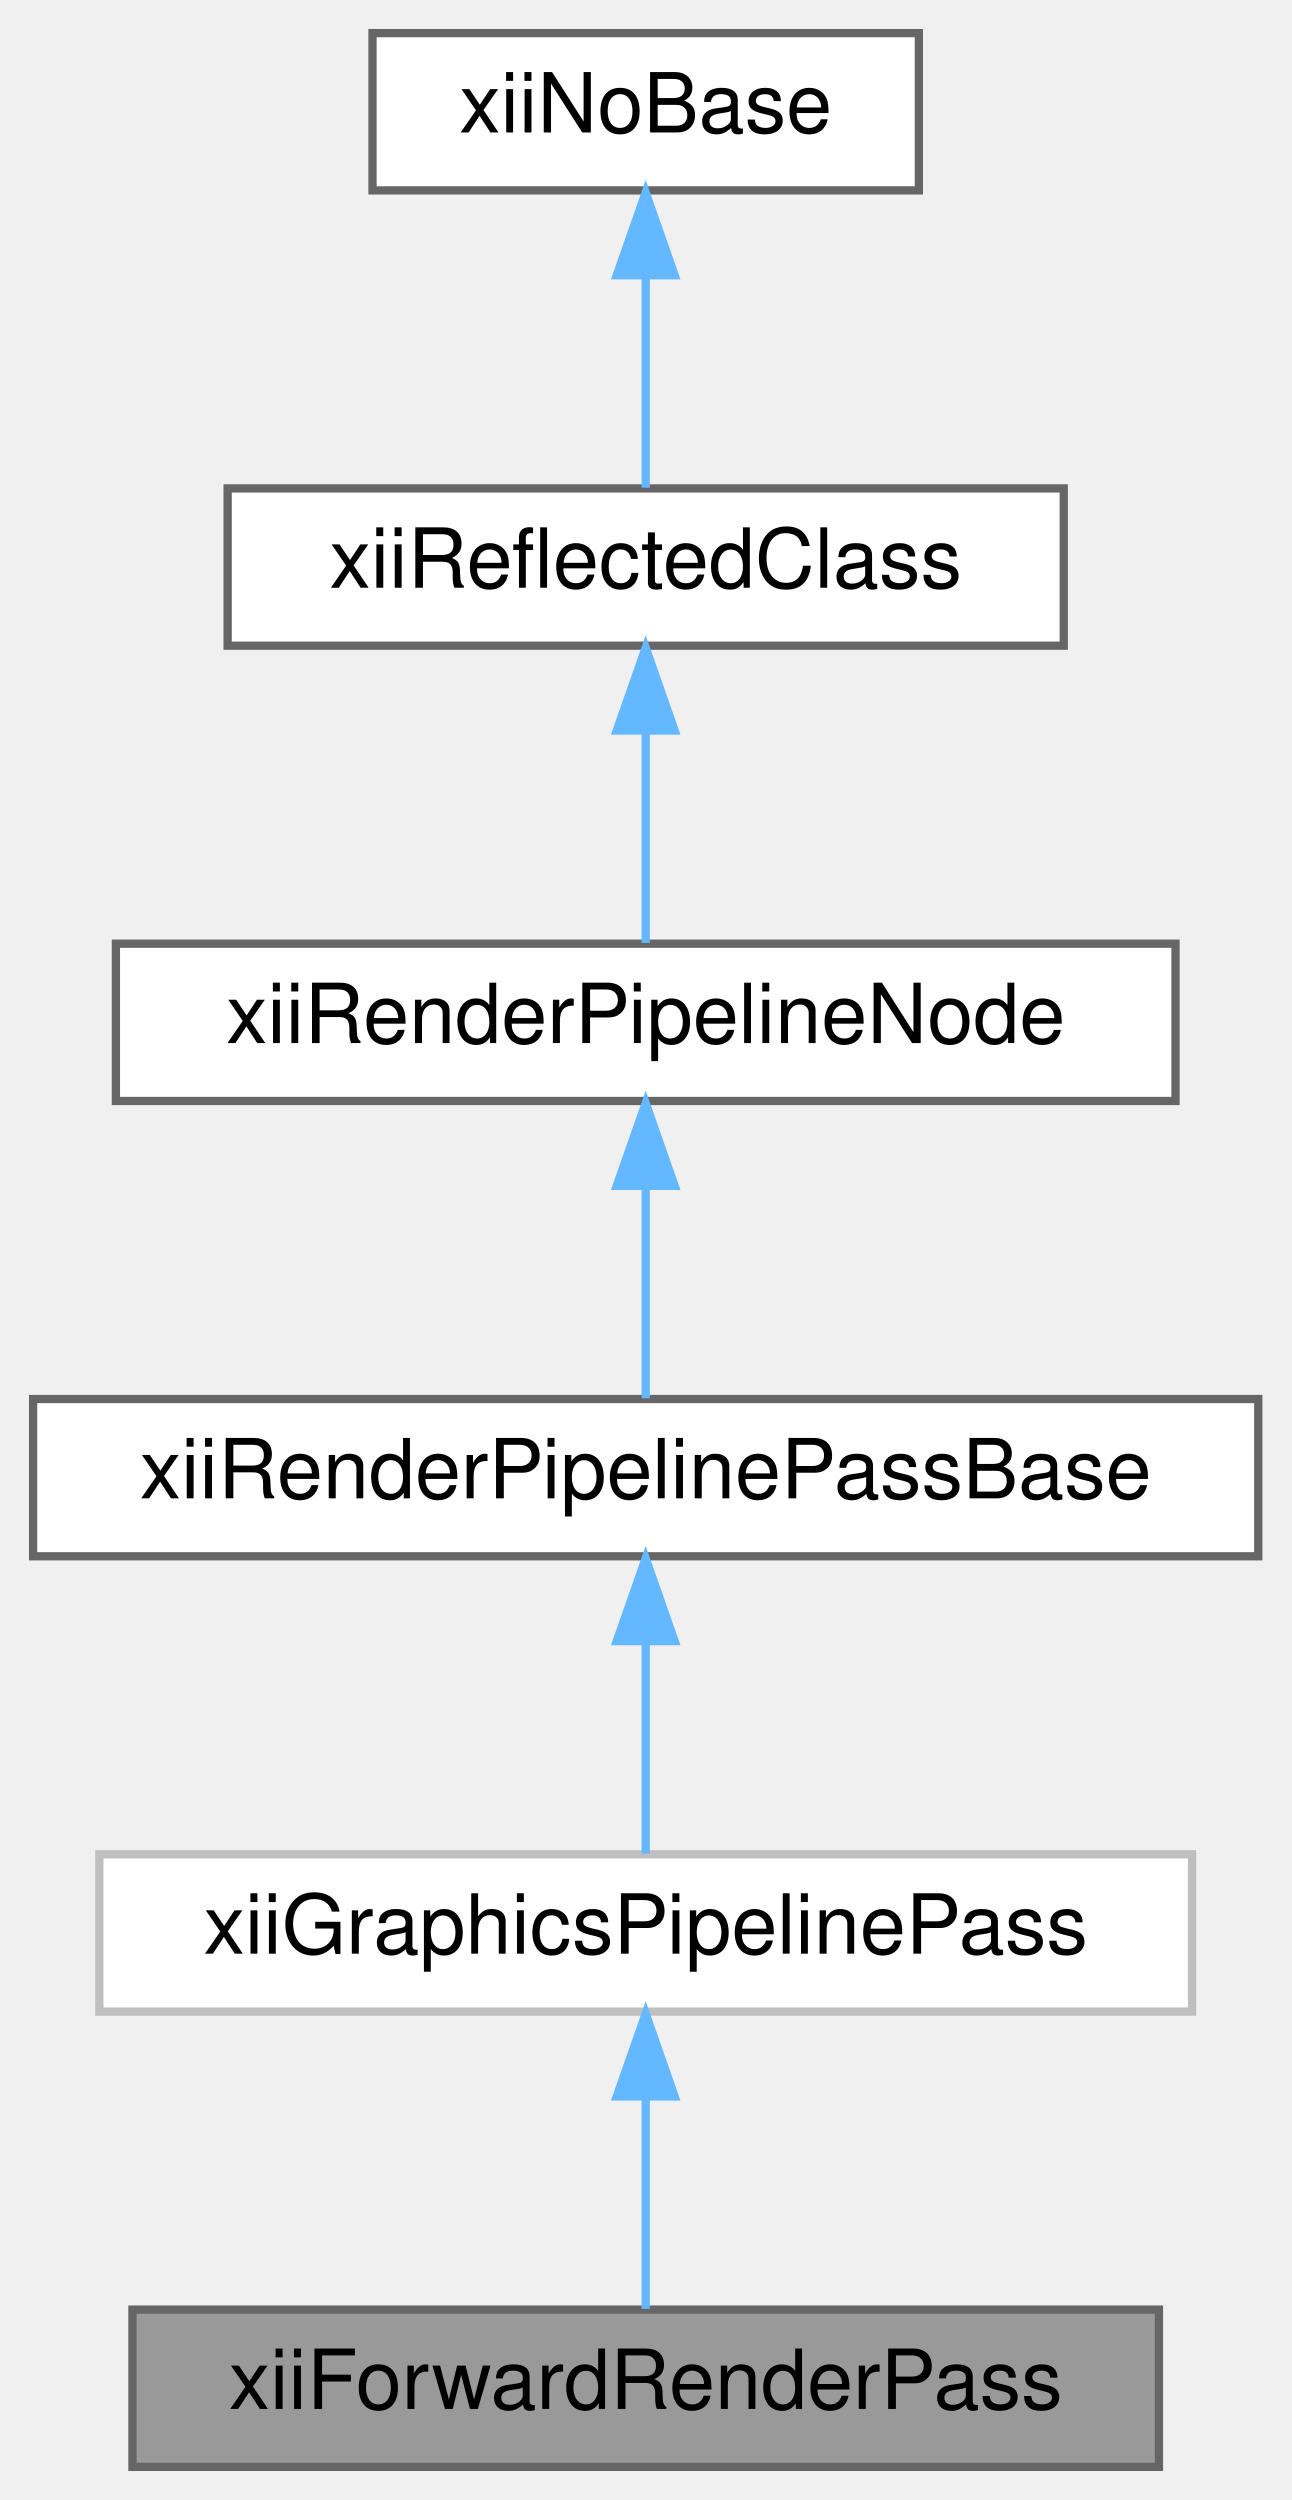
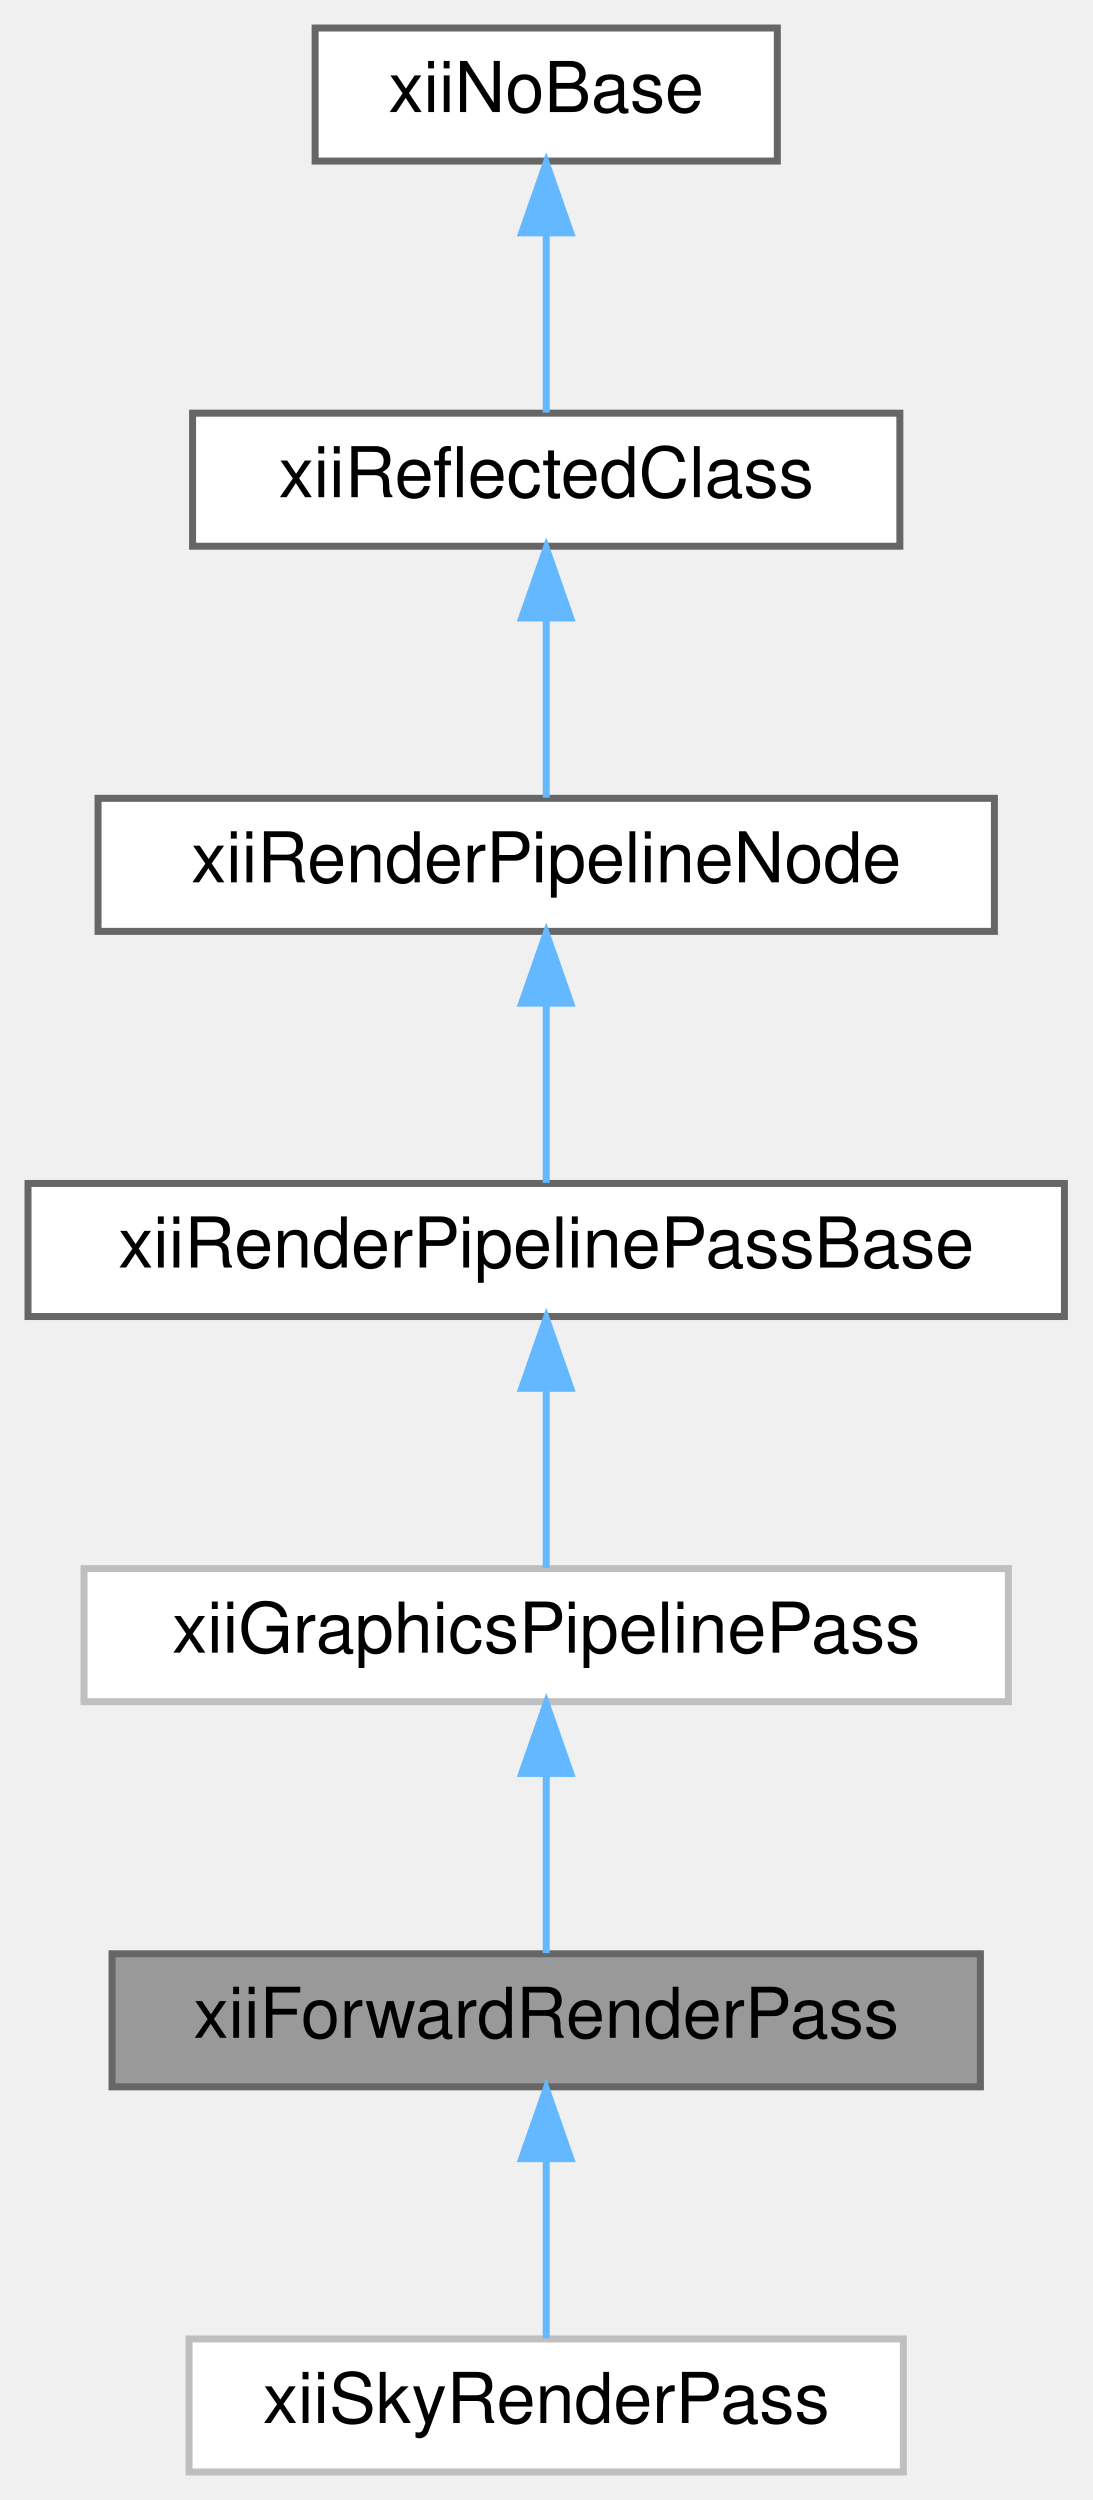
- <svg xmlns="http://www.w3.org/2000/svg" xmlns:xlink="http://www.w3.org/1999/xlink" width="156pt" height="302pt" viewBox="0.00 0.00 156.00 302.00">
-   <g id="graph0" class="graph" transform="scale(1 1) rotate(0) translate(4 298)">
+ <svg xmlns="http://www.w3.org/2000/svg" xmlns:xlink="http://www.w3.org/1999/xlink" width="156pt" height="357pt" viewBox="0.00 0.00 156.00 357.00">
+   <g id="graph0" class="graph" transform="scale(1 1) rotate(0) translate(4 353)">
    <g id="Node000001" class="node">
      <g id="a_Node000001">
        <a xlink:title=" ">
-           <polygon fill="#999999" stroke="#666666" points="136,-19 12,-19 12,0 136,0 136,-19" />
-           <text text-anchor="middle" x="74" y="-7" font-family="Helvetica,sans-Serif" font-size="10.00">xiiForwardRenderPass</text>
+           <polygon fill="#999999" stroke="#666666" points="136,-74 12,-74 12,-55 136,-55 136,-74" />
+           <text text-anchor="middle" x="74" y="-62" font-family="Helvetica,sans-Serif" font-size="10.00">xiiForwardRenderPass</text>
+         </a>
+       </g>
+     </g>
+     <g id="Node000007" class="node">
+       <g id="a_Node000007">
+         <a xlink:href="../../d8/dc0/classxii_sky_render_pass.html" target="_top" xlink:title=" ">
+           <polygon fill="white" stroke="#bfbfbf" points="125,-19 23,-19 23,0 125,0 125,-19" />
+           <text text-anchor="middle" x="74" y="-7" font-family="Helvetica,sans-Serif" font-size="10.00">xiiSkyRenderPass</text>
+         </a>
+       </g>
+     </g>
+     <g id="edge6_Node000001_Node000007" class="edge">
+       <g id="a_edge6_Node000001_Node000007">
+         <a xlink:title=" ">
+           <path fill="none" stroke="#63b8ff" d="M74,-44.66C74,-35.93 74,-25.99 74,-19.09" />
+           <polygon fill="#63b8ff" stroke="#63b8ff" points="70.5,-44.75 74,-54.75 77.5,-44.75 70.5,-44.75" />
        </a>
      </g>
    </g>
    <g id="Node000002" class="node">
      <g id="a_Node000002">
        <a xlink:href="../../de/d84/classxii_graphics_pipeline_pass.html" target="_top" xlink:title=" ">
-           <polygon fill="white" stroke="#bfbfbf" points="140,-74 8,-74 8,-55 140,-55 140,-74" />
-           <text text-anchor="middle" x="74" y="-62" font-family="Helvetica,sans-Serif" font-size="10.00">xiiGraphicsPipelinePass</text>
+           <polygon fill="white" stroke="#bfbfbf" points="140,-129 8,-129 8,-110 140,-110 140,-129" />
+           <text text-anchor="middle" x="74" y="-117" font-family="Helvetica,sans-Serif" font-size="10.00">xiiGraphicsPipelinePass</text>
        </a>
      </g>
    </g>
    <g id="edge1_Node000001_Node000002" class="edge">
      <g id="a_edge1_Node000001_Node000002">
        <a xlink:title=" ">
-           <path fill="none" stroke="#63b8ff" d="M74,-44.66C74,-35.93 74,-25.99 74,-19.09" />
-           <polygon fill="#63b8ff" stroke="#63b8ff" points="70.5,-44.75 74,-54.75 77.5,-44.75 70.5,-44.75" />
+           <path fill="none" stroke="#63b8ff" d="M74,-99.66C74,-90.93 74,-80.99 74,-74.09" />
+           <polygon fill="#63b8ff" stroke="#63b8ff" points="70.5,-99.75 74,-109.75 77.5,-99.75 70.5,-99.75" />
        </a>
      </g>
    </g>
    <g id="Node000003" class="node">
      <g id="a_Node000003">
        <a xlink:href="../../dd/d7b/classxii_render_pipeline_pass_base.html" target="_top" xlink:title="Base class for render pipeline passes within a data-driven render graph system.">
-           <polygon fill="white" stroke="#666666" points="148,-129 0,-129 0,-110 148,-110 148,-129" />
-           <text text-anchor="middle" x="74" y="-117" font-family="Helvetica,sans-Serif" font-size="10.00">xiiRenderPipelinePassBase</text>
+           <polygon fill="white" stroke="#666666" points="148,-184 0,-184 0,-165 148,-165 148,-184" />
+           <text text-anchor="middle" x="74" y="-172" font-family="Helvetica,sans-Serif" font-size="10.00">xiiRenderPipelinePassBase</text>
        </a>
      </g>
    </g>
    <g id="edge2_Node000002_Node000003" class="edge">
      <g id="a_edge2_Node000002_Node000003">
        <a xlink:title=" ">
-           <path fill="none" stroke="#63b8ff" d="M74,-99.66C74,-90.93 74,-80.99 74,-74.09" />
-           <polygon fill="#63b8ff" stroke="#63b8ff" points="70.5,-99.75 74,-109.75 77.5,-99.75 70.5,-99.75" />
+           <path fill="none" stroke="#63b8ff" d="M74,-154.66C74,-145.93 74,-135.99 74,-129.09" />
+           <polygon fill="#63b8ff" stroke="#63b8ff" points="70.5,-154.75 74,-164.75 77.5,-154.75 70.5,-154.75" />
        </a>
      </g>
    </g>
    <g id="Node000004" class="node">
      <g id="a_Node000004">
        <a xlink:href="../../d9/d98/classxii_render_pipeline_node.html" target="_top" xlink:title="Base class for all nodes in the render pipeline graph.">
-           <polygon fill="white" stroke="#666666" points="138,-184 10,-184 10,-165 138,-165 138,-184" />
-           <text text-anchor="middle" x="74" y="-172" font-family="Helvetica,sans-Serif" font-size="10.00">xiiRenderPipelineNode</text>
+           <polygon fill="white" stroke="#666666" points="138,-239 10,-239 10,-220 138,-220 138,-239" />
+           <text text-anchor="middle" x="74" y="-227" font-family="Helvetica,sans-Serif" font-size="10.00">xiiRenderPipelineNode</text>
        </a>
      </g>
    </g>
    <g id="edge3_Node000003_Node000004" class="edge">
      <g id="a_edge3_Node000003_Node000004">
        <a xlink:title=" ">
-           <path fill="none" stroke="#63b8ff" d="M74,-154.66C74,-145.93 74,-135.99 74,-129.09" />
-           <polygon fill="#63b8ff" stroke="#63b8ff" points="70.5,-154.75 74,-164.75 77.5,-154.75 70.5,-154.75" />
+           <path fill="none" stroke="#63b8ff" d="M74,-209.66C74,-200.93 74,-190.99 74,-184.09" />
+           <polygon fill="#63b8ff" stroke="#63b8ff" points="70.5,-209.75 74,-219.75 77.5,-209.75 70.5,-209.75" />
        </a>
      </g>
    </g>
    <g id="Node000005" class="node">
      <g id="a_Node000005">
        <a xlink:href="../../dc/d71/classxii_reflected_class.html" target="_top" xlink:title="All classes that should be dynamically reflectable, need to be derived from this base class.">
-           <polygon fill="white" stroke="#666666" points="124.5,-239 23.5,-239 23.5,-220 124.5,-220 124.5,-239" />
-           <text text-anchor="middle" x="74" y="-227" font-family="Helvetica,sans-Serif" font-size="10.00">xiiReflectedClass</text>
+           <polygon fill="white" stroke="#666666" points="124.5,-294 23.5,-294 23.5,-275 124.5,-275 124.5,-294" />
+           <text text-anchor="middle" x="74" y="-282" font-family="Helvetica,sans-Serif" font-size="10.00">xiiReflectedClass</text>
        </a>
      </g>
    </g>
    <g id="edge4_Node000004_Node000005" class="edge">
      <g id="a_edge4_Node000004_Node000005">
        <a xlink:title=" ">
-           <path fill="none" stroke="#63b8ff" d="M74,-209.66C74,-200.93 74,-190.99 74,-184.09" />
-           <polygon fill="#63b8ff" stroke="#63b8ff" points="70.5,-209.75 74,-219.75 77.5,-209.75 70.5,-209.75" />
+           <path fill="none" stroke="#63b8ff" d="M74,-264.66C74,-255.93 74,-245.99 74,-239.09" />
+           <polygon fill="#63b8ff" stroke="#63b8ff" points="70.5,-264.75 74,-274.75 77.5,-264.75 70.5,-264.75" />
        </a>
      </g>
    </g>
    <g id="Node000006" class="node">
      <g id="a_Node000006">
        <a xlink:href="../../d2/d38/classxii_no_base.html" target="_top" xlink:title="Dummy type to pass to templates and macros that expect a base type for a class that has no base.">
-           <polygon fill="white" stroke="#666666" points="107,-294 41,-294 41,-275 107,-275 107,-294" />
-           <text text-anchor="middle" x="74" y="-282" font-family="Helvetica,sans-Serif" font-size="10.00">xiiNoBase</text>
+           <polygon fill="white" stroke="#666666" points="107,-349 41,-349 41,-330 107,-330 107,-349" />
+           <text text-anchor="middle" x="74" y="-337" font-family="Helvetica,sans-Serif" font-size="10.00">xiiNoBase</text>
        </a>
      </g>
    </g>
    <g id="edge5_Node000005_Node000006" class="edge">
      <g id="a_edge5_Node000005_Node000006">
        <a xlink:title=" ">
-           <path fill="none" stroke="#63b8ff" d="M74,-264.66C74,-255.93 74,-245.99 74,-239.09" />
-           <polygon fill="#63b8ff" stroke="#63b8ff" points="70.5,-264.75 74,-274.75 77.5,-264.75 70.5,-264.75" />
+           <path fill="none" stroke="#63b8ff" d="M74,-319.66C74,-310.93 74,-300.99 74,-294.09" />
+           <polygon fill="#63b8ff" stroke="#63b8ff" points="70.5,-319.75 74,-329.75 77.5,-319.75 70.5,-319.75" />
        </a>
      </g>
    </g>
  </g>
</svg>
